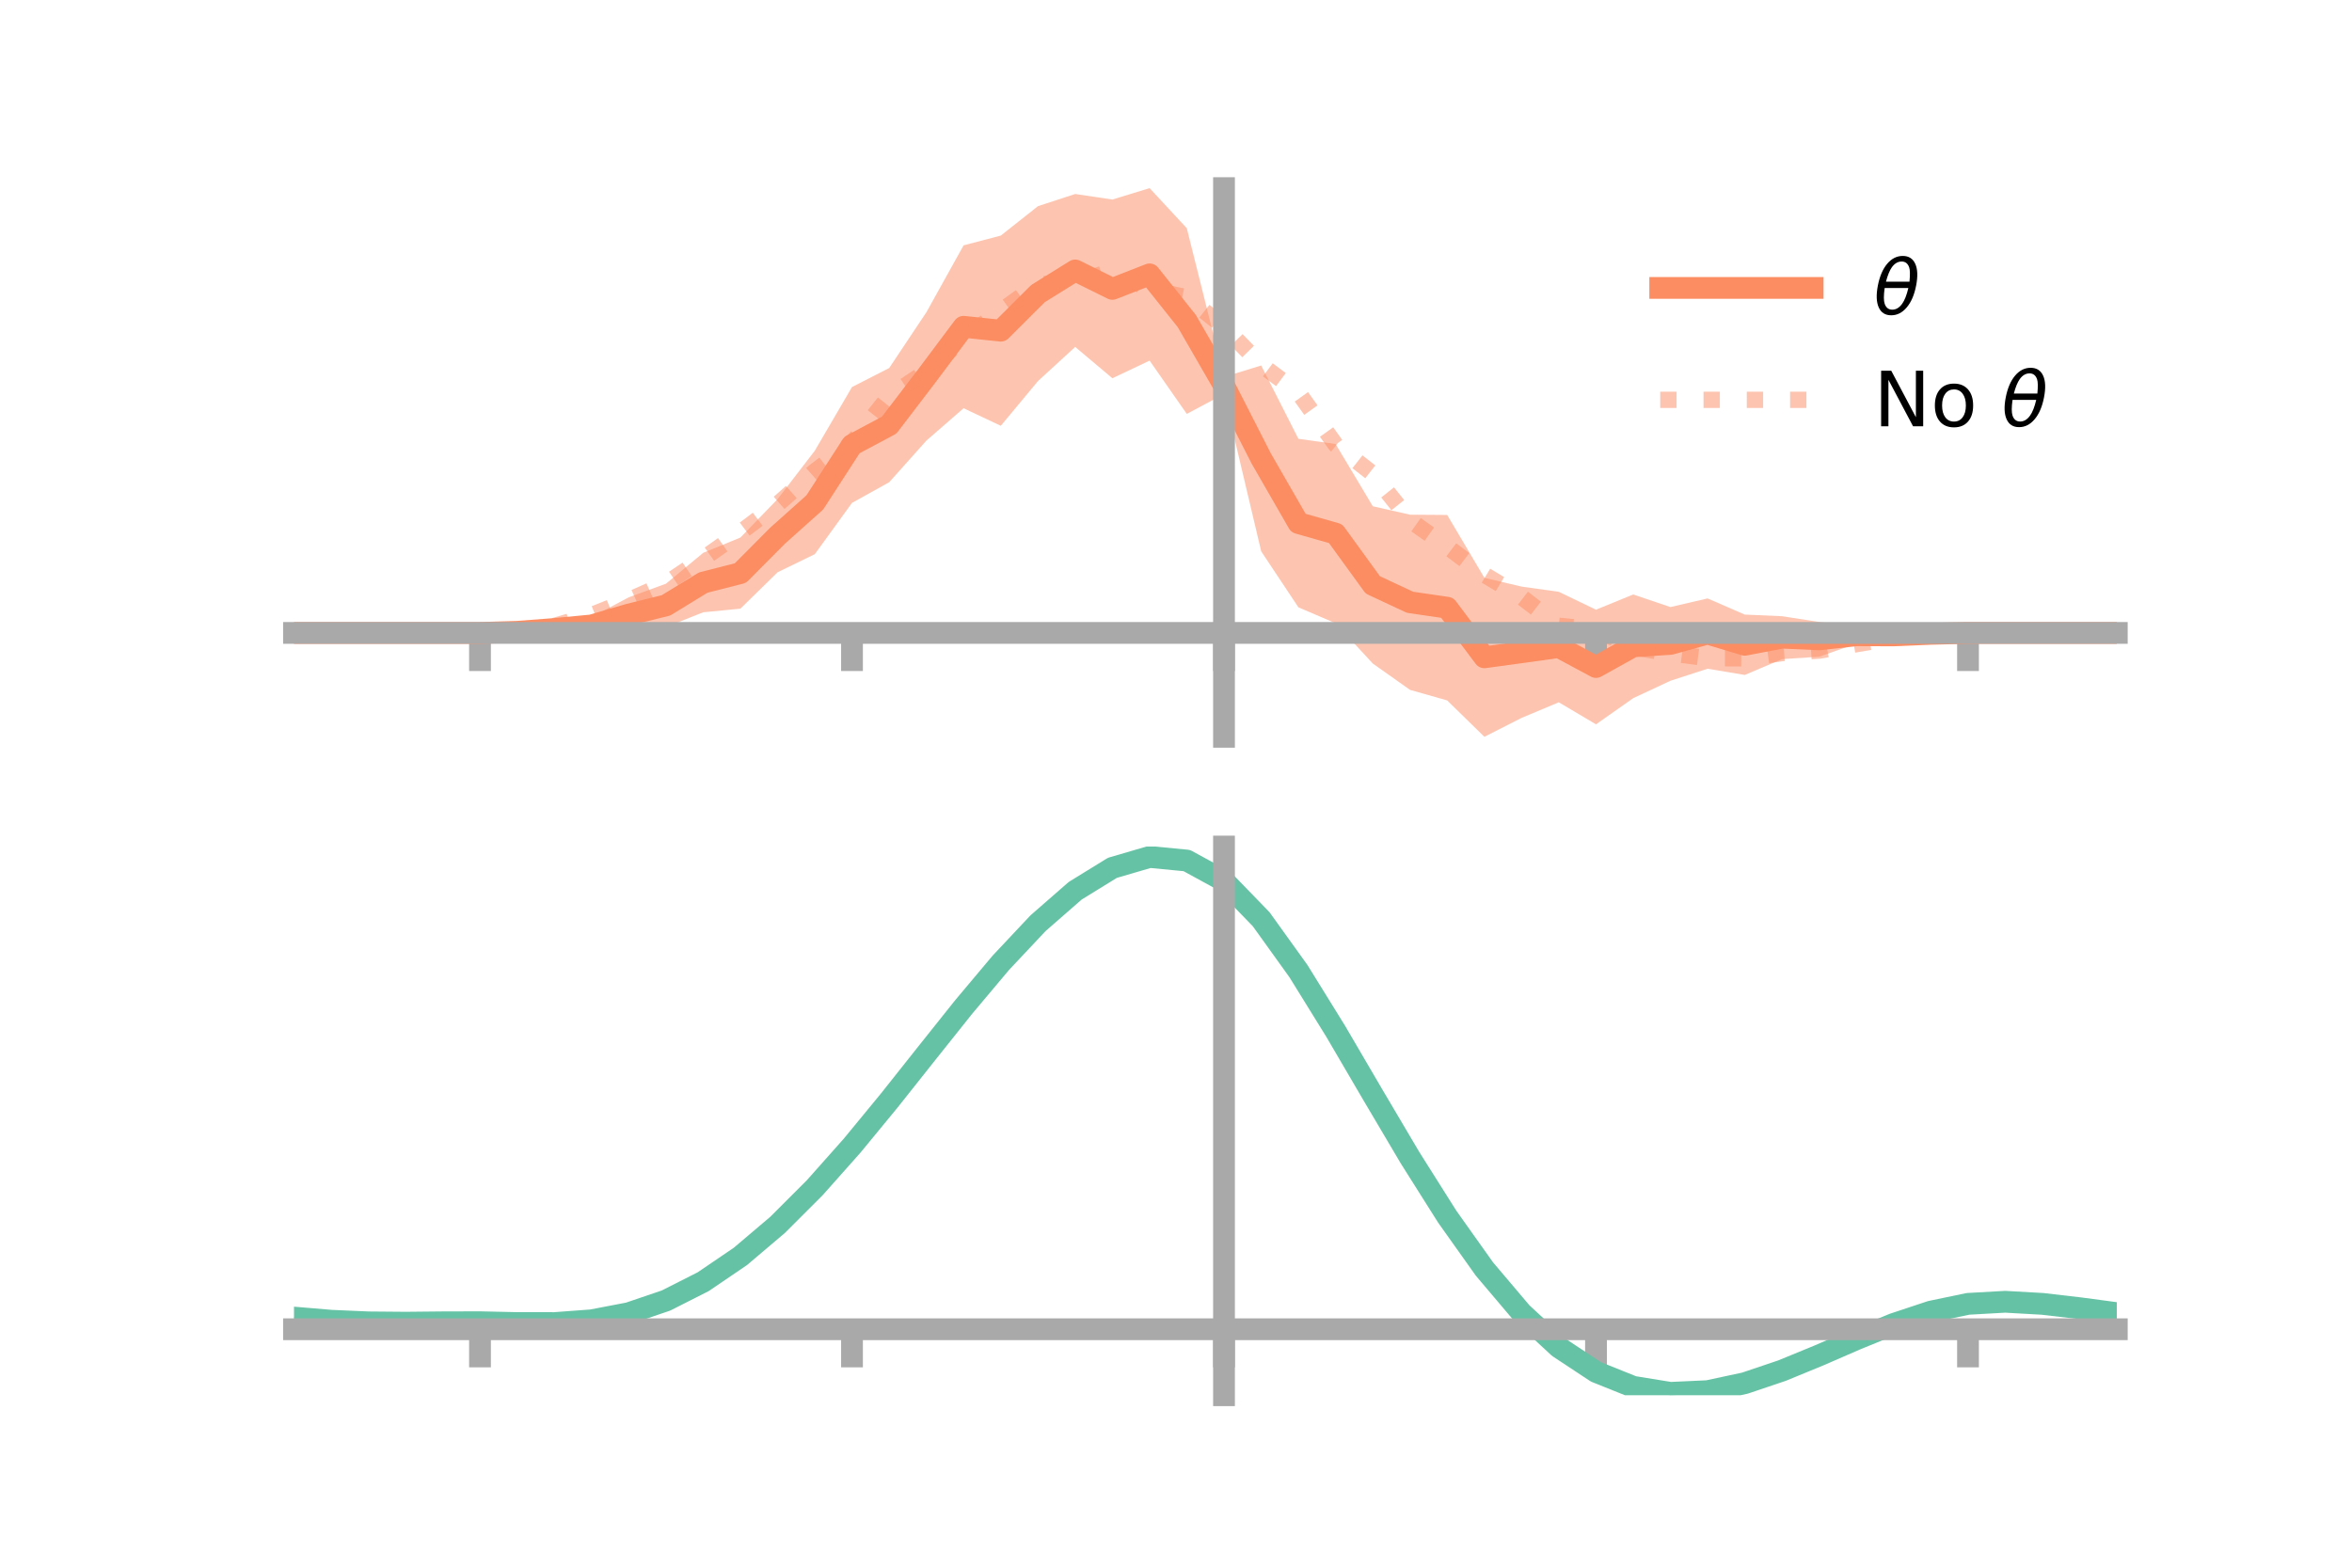
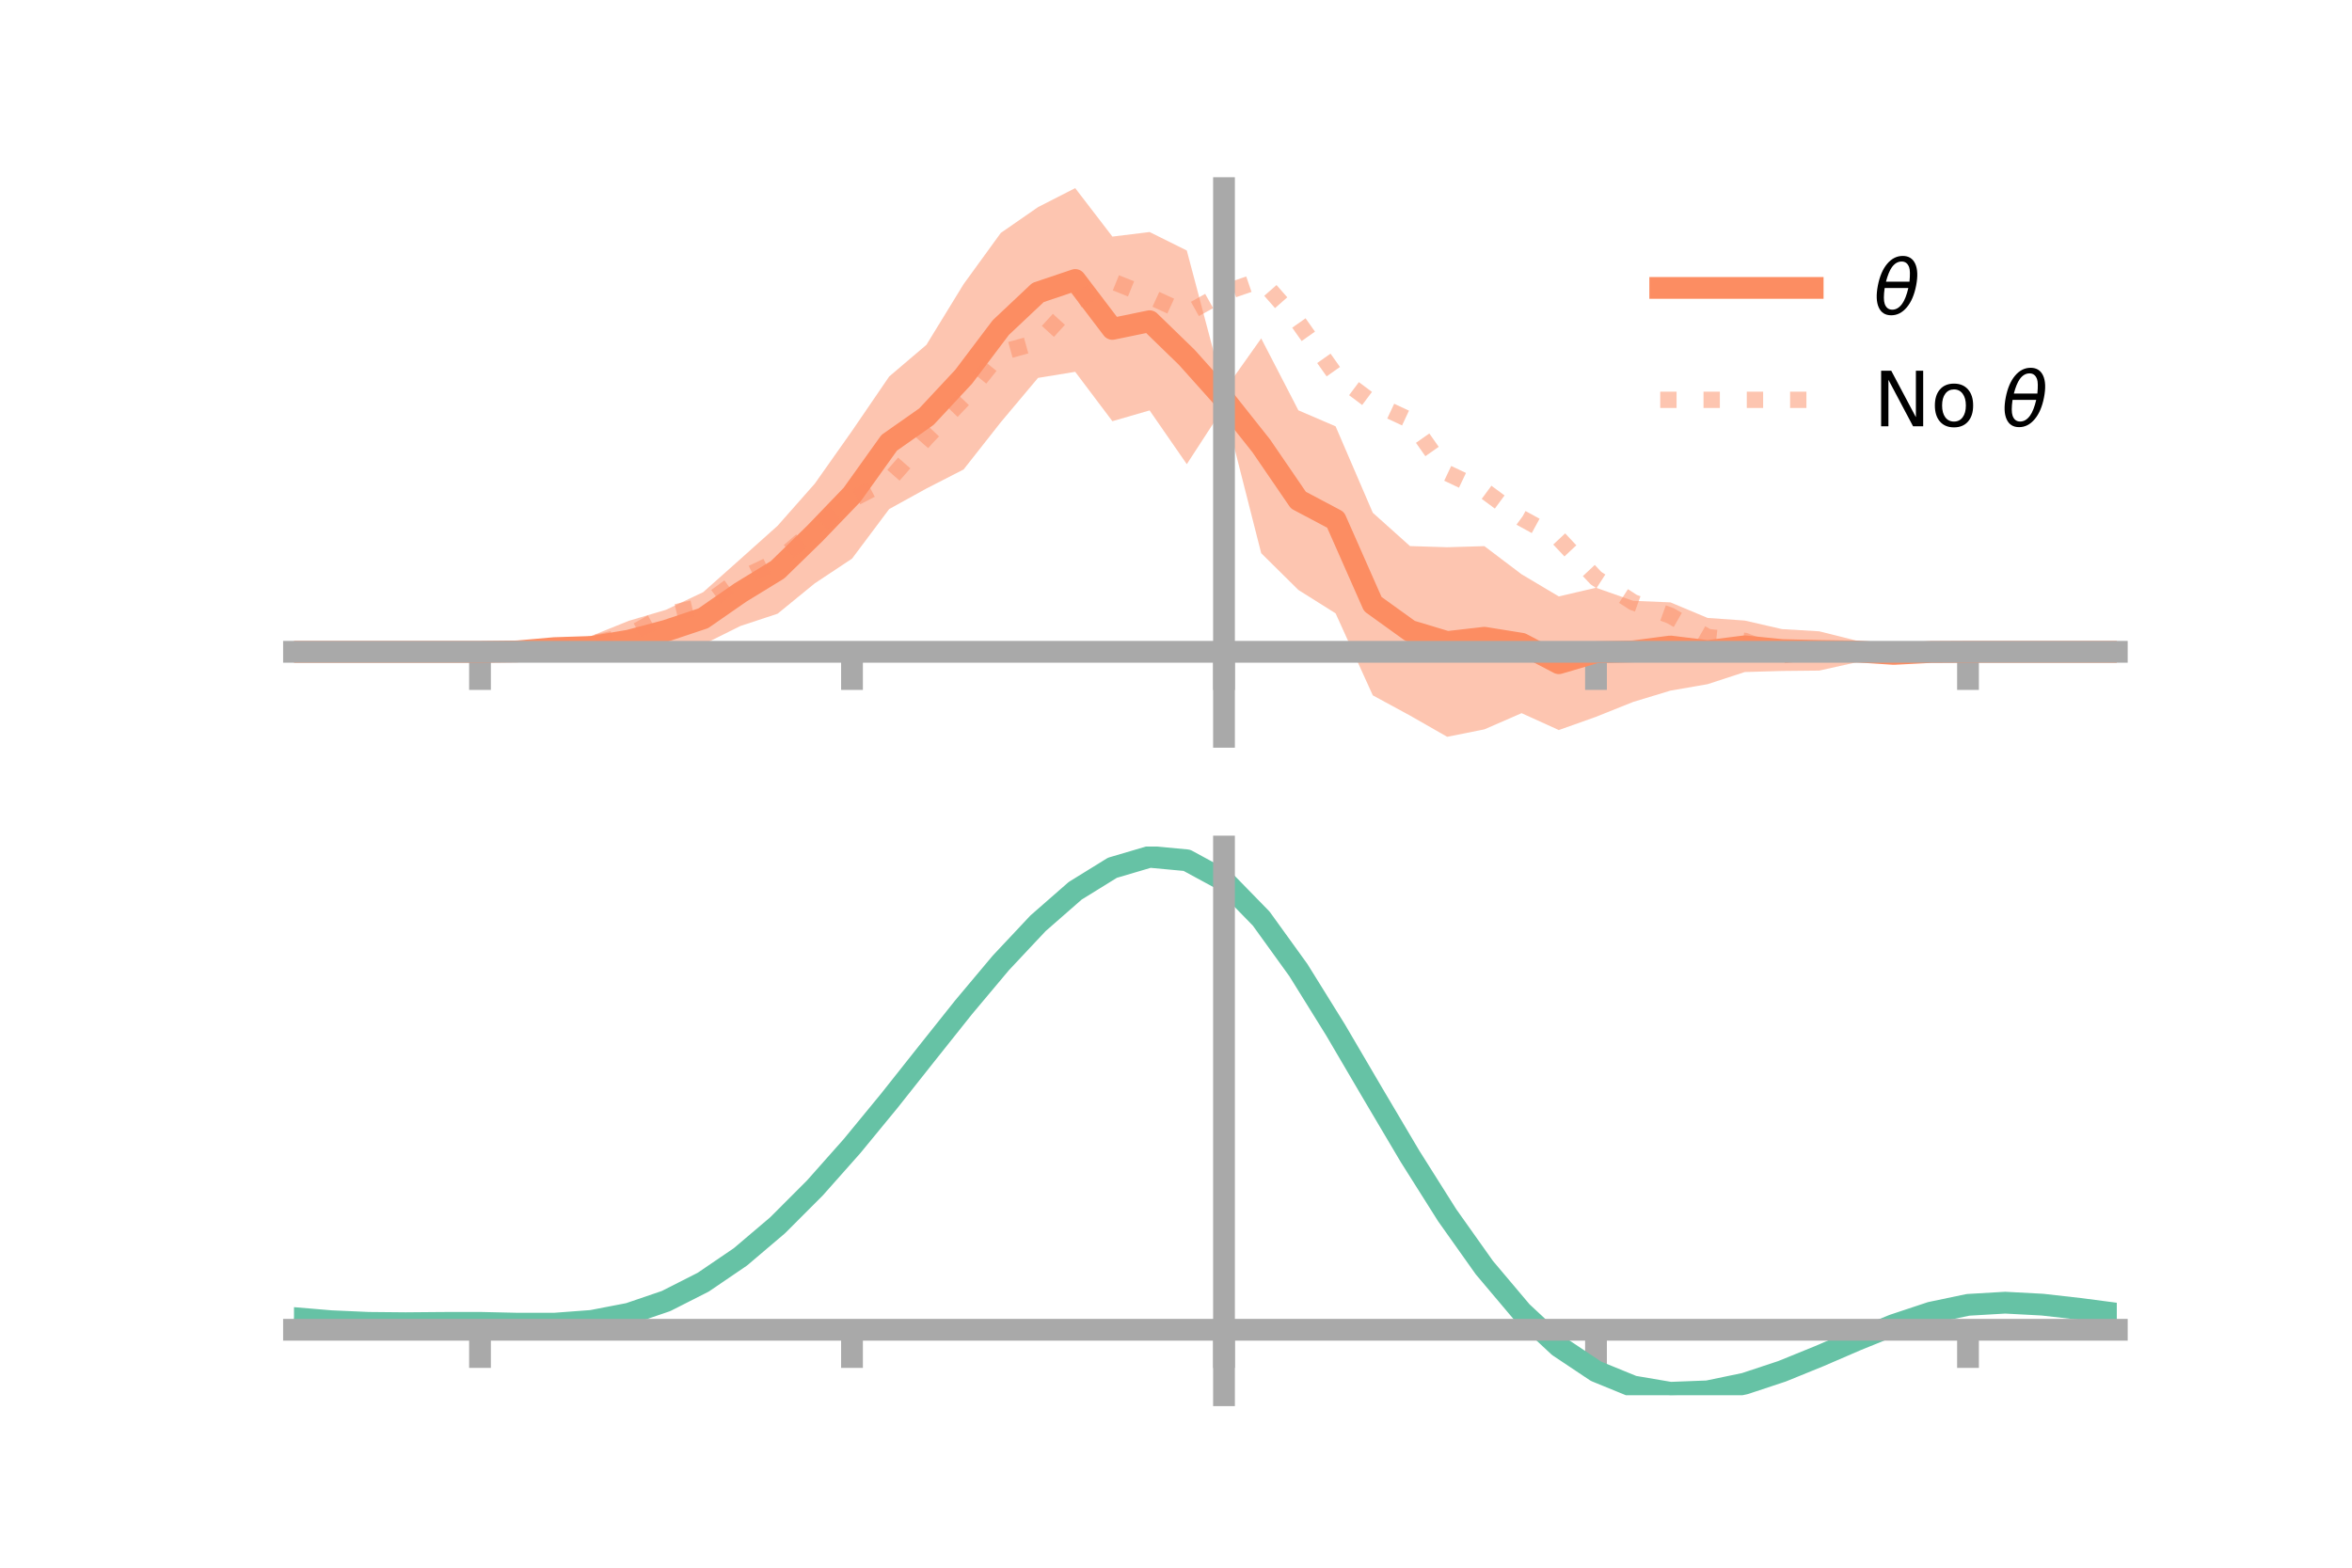
<svg xmlns="http://www.w3.org/2000/svg" xmlns:xlink="http://www.w3.org/1999/xlink" height="144pt" version="1.1" viewBox="0 0 216 144" width="216pt">
  <defs>
    <style type="text/css">*{stroke-linecap:butt;stroke-linejoin:round;}</style>
  </defs>
  <g id="figure_1">
    <g id="patch_1">
      <path d="M 0 144  L 216 144  L 216 0  L 0 0  z " style="fill:none;" />
    </g>
    <g id="axes_1">
      <g id="patch_2">
        <path d="M 27 67.68  L 194.4 67.68  L 194.4 17.28  L 27 17.28  z " style="fill:none;" />
      </g>
      <g id="PolyCollection_1">
-         <path clip-path="url(#p888cc1a76b)" d="M 27 58.137  L 27 58.137  L 30.416 58.137  L 33.833 58.137  L 37.249 58.137  L 40.665 58.137  L 44.082 58.136  L 47.498 57.876  L 50.914 57.307  L 54.331 56.687  L 57.747 54.863  L 61.163 53.614  L 64.58 50.782  L 67.996 49.376  L 71.412 45.844  L 74.829 41.399  L 78.245 35.551  L 81.661 33.805  L 85.078 28.68  L 88.494 22.536  L 91.91 21.639  L 95.327 18.935  L 98.743 17.819  L 102.159 18.328  L 105.576 17.28  L 108.992 20.962  L 112.408 34.624  L 115.824 33.572  L 119.241 40.305  L 122.657 40.784  L 126.073 46.502  L 129.49 47.276  L 132.906 47.301  L 136.322 53.076  L 139.739 53.882  L 143.155 54.359  L 146.571 56.004  L 149.988 54.605  L 153.404 55.761  L 156.82 54.968  L 160.237 56.453  L 163.653 56.601  L 167.069 57.131  L 170.486 57.588  L 173.902 57.905  L 177.318 58.061  L 180.735 58.137  L 184.151 58.137  L 187.567 58.137  L 190.984 58.137  L 194.4 58.137  L 194.4 58.137  L 194.4 58.137  L 190.984 58.137  L 187.567 58.137  L 184.151 58.137  L 180.735 58.138  L 177.318 58.381  L 173.902 58.824  L 170.486 59.117  L 167.069 60.323  L 163.653 60.546  L 160.237 61.998  L 156.82 61.426  L 153.404 62.534  L 149.988 64.132  L 146.571 66.533  L 143.155 64.51  L 139.739 65.941  L 136.322 67.68  L 132.906 64.338  L 129.49 63.367  L 126.073 60.948  L 122.657 57.25  L 119.241 55.785  L 115.824 50.642  L 112.408 36.2  L 108.992 38.019  L 105.576 33.125  L 102.159 34.744  L 98.743 31.867  L 95.327 35.001  L 91.91 39.112  L 88.494 37.498  L 85.078 40.472  L 81.661 44.296  L 78.245 46.194  L 74.829 50.903  L 71.412 52.566  L 67.996 55.91  L 64.58 56.243  L 61.163 57.599  L 57.747 58.038  L 54.331 58.213  L 50.914 58.243  L 47.498 58.195  L 44.082 58.138  L 40.665 58.137  L 37.249 58.137  L 33.833 58.137  L 30.416 58.137  L 27 58.137  z " style="fill:#fc8d62;fill-opacity:0.5;" />
+         <path clip-path="url(#p2533692a75)" d="M 27 59.872  L 27 59.872  L 30.416 59.872  L 33.833 59.872  L 37.249 59.872  L 40.665 59.872  L 44.082 59.87  L 47.498 59.617  L 50.914 59.032  L 54.331 58.405  L 57.747 57.025  L 61.163 56.012  L 64.58 54.392  L 67.996 51.352  L 71.412 48.294  L 74.829 44.423  L 78.245 39.583  L 81.661 34.583  L 85.078 31.674  L 88.494 26.1  L 91.91 21.395  L 95.327 19.026  L 98.743 17.28  L 102.159 21.732  L 105.576 21.313  L 108.992 23.01  L 112.408 35.903  L 115.824 31.085  L 119.241 37.692  L 122.657 39.161  L 126.073 47.099  L 129.49 50.161  L 132.906 50.267  L 136.322 50.166  L 139.739 52.752  L 143.155 54.784  L 146.571 53.988  L 149.988 55.188  L 153.404 55.33  L 156.82 56.76  L 160.237 57.002  L 163.653 57.787  L 167.069 57.989  L 170.486 58.844  L 173.902 59.564  L 177.318 59.673  L 180.735 59.871  L 184.151 59.872  L 187.567 59.872  L 190.984 59.872  L 194.4 59.872  L 194.4 59.872  L 194.4 59.872  L 190.984 59.872  L 187.567 59.872  L 184.151 59.872  L 180.735 59.875  L 177.318 60.111  L 173.902 60.569  L 170.486 60.838  L 167.069 61.597  L 163.653 61.632  L 160.237 61.729  L 156.82 62.845  L 153.404 63.439  L 149.988 64.475  L 146.571 65.844  L 143.155 67.058  L 139.739 65.508  L 136.322 66.995  L 132.906 67.68  L 129.49 65.727  L 126.073 63.872  L 122.657 56.34  L 119.241 54.191  L 115.824 50.812  L 112.408 37.381  L 108.992 42.637  L 105.576 37.699  L 102.159 38.689  L 98.743 34.154  L 95.327 34.713  L 91.91 38.783  L 88.494 43.123  L 85.078 44.873  L 81.661 46.759  L 78.245 51.316  L 74.829 53.581  L 71.412 56.372  L 67.996 57.501  L 64.58 59.2  L 61.163 59.863  L 57.747 60.668  L 54.331 60.44  L 50.914 60.034  L 47.498 60.052  L 44.082 59.874  L 40.665 59.872  L 37.249 59.872  L 33.833 59.872  L 30.416 59.872  L 27 59.872  z " style="fill:#fc8d62;fill-opacity:0.5;" />
      </g>
      <g id="matplotlib.axis_1">
        <g id="xtick_1">
          <g id="line2d_1">
            <defs>
-               <path d="M 0 0  L 0 3.5  " id="m3391ded9b4" style="stroke:#a9a9a9;stroke-width:2;" />
+               <path d="M 0 0  L 0 3.5  " id="m6cae827f1a" style="stroke:#a9a9a9;stroke-width:2;" />
            </defs>
            <g>
-               <use style="fill:#a9a9a9;stroke:#a9a9a9;stroke-width:2;" x="44.082" xlink:href="#m3391ded9b4" y="58.137" />
+               <use style="fill:#a9a9a9;stroke:#a9a9a9;stroke-width:2;" x="44.082" xlink:href="#m6cae827f1a" y="59.872" />
            </g>
          </g>
        </g>
        <g id="xtick_2">
          <g id="line2d_2">
            <g>
-               <use style="fill:#a9a9a9;stroke:#a9a9a9;stroke-width:2;" x="78.245" xlink:href="#m3391ded9b4" y="58.137" />
+               <use style="fill:#a9a9a9;stroke:#a9a9a9;stroke-width:2;" x="78.245" xlink:href="#m6cae827f1a" y="59.872" />
            </g>
          </g>
        </g>
        <g id="xtick_3">
          <g id="line2d_3">
            <g>
-               <use style="fill:#a9a9a9;stroke:#a9a9a9;stroke-width:2;" x="112.408" xlink:href="#m3391ded9b4" y="58.137" />
+               <use style="fill:#a9a9a9;stroke:#a9a9a9;stroke-width:2;" x="112.408" xlink:href="#m6cae827f1a" y="59.872" />
            </g>
          </g>
        </g>
        <g id="xtick_4">
          <g id="line2d_4">
            <g>
-               <use style="fill:#a9a9a9;stroke:#a9a9a9;stroke-width:2;" x="146.571" xlink:href="#m3391ded9b4" y="58.137" />
+               <use style="fill:#a9a9a9;stroke:#a9a9a9;stroke-width:2;" x="146.571" xlink:href="#m6cae827f1a" y="59.872" />
            </g>
          </g>
        </g>
        <g id="xtick_5">
          <g id="line2d_5">
            <g>
-               <use style="fill:#a9a9a9;stroke:#a9a9a9;stroke-width:2;" x="180.735" xlink:href="#m3391ded9b4" y="58.137" />
+               <use style="fill:#a9a9a9;stroke:#a9a9a9;stroke-width:2;" x="180.735" xlink:href="#m6cae827f1a" y="59.872" />
            </g>
          </g>
        </g>
      </g>
      <g id="matplotlib.axis_2" />
      <g id="line2d_6">
-         <path clip-path="url(#p888cc1a76b)" d="M 27 58.137  L 30.416 58.137  L 33.833 58.137  L 37.249 58.137  L 40.665 58.137  L 44.082 58.137  L 47.498 58.035  L 50.914 57.775  L 54.331 57.45  L 57.747 56.451  L 61.163 55.607  L 64.58 53.513  L 67.996 52.643  L 71.412 49.205  L 74.829 46.151  L 78.245 40.872  L 81.661 39.05  L 85.078 34.576  L 88.494 30.017  L 91.91 30.375  L 95.327 26.968  L 98.743 24.843  L 102.159 26.536  L 105.576 25.202  L 108.992 29.491  L 112.408 35.412  L 115.824 42.107  L 119.241 48.045  L 122.657 49.017  L 126.073 53.725  L 129.49 55.322  L 132.906 55.82  L 136.322 60.378  L 139.739 59.911  L 143.155 59.434  L 146.571 61.268  L 149.988 59.368  L 153.404 59.147  L 156.82 58.197  L 160.237 59.226  L 163.653 58.573  L 167.069 58.727  L 170.486 58.352  L 173.902 58.364  L 177.318 58.221  L 180.735 58.138  L 184.151 58.137  L 187.567 58.137  L 190.984 58.137  L 194.4 58.137  " style="fill:none;stroke:#fc8d62;stroke-linecap:square;stroke-width:2;" />
+         <path clip-path="url(#p2533692a75)" d="M 27 59.872  L 30.416 59.872  L 33.833 59.872  L 37.249 59.872  L 40.665 59.872  L 44.082 59.872  L 47.498 59.834  L 50.914 59.533  L 54.331 59.422  L 57.747 58.846  L 61.163 57.938  L 64.58 56.796  L 67.996 54.426  L 71.412 52.333  L 74.829 49.002  L 78.245 45.45  L 81.661 40.671  L 85.078 38.273  L 88.494 34.612  L 91.91 30.089  L 95.327 26.869  L 98.743 25.717  L 102.159 30.211  L 105.576 29.506  L 108.992 32.824  L 112.408 36.642  L 115.824 40.948  L 119.241 45.941  L 122.657 47.751  L 126.073 55.486  L 129.49 57.944  L 132.906 58.973  L 136.322 58.581  L 139.739 59.13  L 143.155 60.921  L 146.571 59.916  L 149.988 59.831  L 153.404 59.384  L 156.82 59.803  L 160.237 59.366  L 163.653 59.71  L 167.069 59.793  L 170.486 59.841  L 173.902 60.066  L 177.318 59.892  L 180.735 59.873  L 184.151 59.872  L 187.567 59.872  L 190.984 59.872  L 194.4 59.872  " style="fill:none;stroke:#fc8d62;stroke-linecap:square;stroke-width:2;" />
      </g>
      <g id="line2d_7">
-         <path clip-path="url(#p888cc1a76b)" d="M 27 58.137  L 30.416 58.137  L 33.833 58.137  L 37.249 58.137  L 40.665 58.137  L 44.082 58.136  L 47.498 57.993  L 50.914 57.493  L 54.331 56.496  L 57.747 55.123  L 61.163 53.607  L 64.58 51.303  L 67.996 48.897  L 71.412 46.314  L 74.829 43.295  L 78.245 40.69  L 81.661 36.411  L 85.078 34.119  L 88.494 31.082  L 91.91 28.573  L 95.327 26.109  L 98.743 26.01  L 102.159 24.843  L 105.576 26.6  L 108.992 27.307  L 112.408 30.019  L 115.824 33.512  L 119.241 36.066  L 122.657 40.844  L 126.073 43.52  L 129.49 47.807  L 132.906 50.218  L 136.322 52.791  L 139.739 54.849  L 143.155 57.477  L 146.571 57.825  L 149.988 59.468  L 153.404 60.014  L 156.82 60.455  L 160.237 60.473  L 163.653 59.99  L 167.069 59.761  L 170.486 59.169  L 173.902 58.597  L 177.318 58.259  L 180.735 58.138  L 184.151 58.137  L 187.567 58.137  L 190.984 58.137  L 194.4 58.137  " style="fill:none;stroke:#fc8d62;stroke-dasharray:1.5,2.475;stroke-dashoffset:0;stroke-opacity:0.5;stroke-width:1.5;" />
+         <path clip-path="url(#p2533692a75)" d="M 27 59.872  L 30.416 59.872  L 33.833 59.872  L 37.249 59.872  L 40.665 59.872  L 44.082 59.872  L 47.498 59.823  L 50.914 59.58  L 54.331 59.129  L 57.747 58.371  L 61.163 56.453  L 64.58 55.656  L 67.996 53.169  L 71.412 51.545  L 74.829 48.608  L 78.245 45.872  L 81.661 44.096  L 85.078 40.214  L 88.494 36.636  L 91.91 32.383  L 95.327 31.434  L 98.743 27.692  L 102.159 25.846  L 105.576 27.228  L 108.992 28.794  L 112.408 26.888  L 115.824 25.717  L 119.241 29.606  L 122.657 34.44  L 126.073 36.993  L 129.49 38.593  L 132.906 43.457  L 136.322 45.073  L 139.739 47.6  L 143.155 49.465  L 146.571 53.108  L 149.988 55.324  L 153.404 56.553  L 156.82 58.515  L 160.237 58.869  L 163.653 60.202  L 167.069 59.759  L 170.486 59.934  L 173.902 59.959  L 177.318 59.897  L 180.735 59.872  L 184.151 59.872  L 187.567 59.872  L 190.984 59.872  L 194.4 59.872  " style="fill:none;stroke:#fc8d62;stroke-dasharray:1.5,2.475;stroke-dashoffset:0;stroke-opacity:0.5;stroke-width:1.5;" />
      </g>
      <g id="patch_3">
        <path d="M 112.408 67.68  L 112.408 17.28  " style="fill:none;stroke:#a9a9a9;stroke-linecap:square;stroke-linejoin:miter;stroke-width:2;" />
      </g>
      <g id="patch_4">
        <path d="M 194.4 67.68  L 194.4 17.28  " style="fill:none;" />
      </g>
      <g id="patch_5">
-         <path d="M 27 58.137  L 194.4 58.137  " style="fill:none;stroke:#a9a9a9;stroke-linecap:square;stroke-linejoin:miter;stroke-width:2;" />
+         <path d="M 27 59.872  L 194.4 59.872  " style="fill:none;stroke:#a9a9a9;stroke-linecap:square;stroke-linejoin:miter;stroke-width:2;" />
      </g>
      <g id="patch_6">
        <path d="M 27 17.28  L 194.4 17.28  " style="fill:none;" />
      </g>
      <g id="legend_1">
        <g id="line2d_8">
          <path d="M 152.47 26.449  L 166.47 26.449  " style="fill:none;stroke:#fc8d62;stroke-linecap:square;stroke-width:2;" />
        </g>
        <g id="line2d_9" />
        <g id="text_1">
          <g transform="translate(172.07 28.89891)scale(0.07 -0.07)">
            <defs>
              <path d="M 45.516 34.672  L 14.453 34.672  Q 12.359 20.062 14.5 13.875  Q 17.188 6.25 24.469 6.25  Q 31.781 6.25 37.359 13.922  Q 42.234 20.656 45.516 34.672  z M 47.016 42.969  Q 48.344 56.844 46.625 61.719  Q 43.953 69.438 36.766 69.438  Q 29.297 69.438 23.828 61.812  Q 19.531 55.672 16.156 42.969  z M 38.188 76.766  Q 49.906 76.766 54.594 66.406  Q 59.281 56.109 55.719 37.844  Q 52.203 19.625 43.453 9.281  Q 34.766 -1.125 23.047 -1.125  Q 11.281 -1.125 6.641 9.281  Q 2 19.625 5.516 37.844  Q 9.078 56.109 17.719 66.406  Q 26.422 76.766 38.188 76.766  z " id="DejaVuSans-Oblique-952" />
            </defs>
            <use transform="translate(0 0.234375)" xlink:href="#DejaVuSans-Oblique-952" />
          </g>
        </g>
        <g id="line2d_10">
          <path d="M 152.47 36.724  L 166.47 36.724  " style="fill:none;stroke:#fc8d62;stroke-dasharray:1.5,2.475;stroke-dashoffset:0;stroke-opacity:0.5;stroke-width:1.5;" />
        </g>
        <g id="line2d_11" />
        <g id="text_2">
          <g transform="translate(172.07 39.17359)scale(0.07 -0.07)">
            <defs>
              <path d="M 9.812 72.906  L 23.094 72.906  L 55.422 11.922  L 55.422 72.906  L 64.984 72.906  L 64.984 0  L 51.703 0  L 19.391 60.984  L 19.391 0  L 9.812 0  z " id="DejaVuSans-78" />
              <path d="M 30.609 48.391  Q 23.391 48.391 19.188 42.75  Q 14.984 37.109 14.984 27.297  Q 14.984 17.484 19.156 11.844  Q 23.344 6.203 30.609 6.203  Q 37.797 6.203 41.984 11.859  Q 46.188 17.531 46.188 27.297  Q 46.188 37.016 41.984 42.703  Q 37.797 48.391 30.609 48.391  z M 30.609 56  Q 42.328 56 49.016 48.375  Q 55.719 40.766 55.719 27.297  Q 55.719 13.875 49.016 6.219  Q 42.328 -1.422 30.609 -1.422  Q 18.844 -1.422 12.172 6.219  Q 5.516 13.875 5.516 27.297  Q 5.516 40.766 12.172 48.375  Q 18.844 56 30.609 56  z " id="DejaVuSans-111" />
              <path id="DejaVuSans-32" />
            </defs>
            <use transform="translate(0 0.234375)" xlink:href="#DejaVuSans-78" />
            <use transform="translate(74.80469 0.234375)" xlink:href="#DejaVuSans-111" />
            <use transform="translate(135.9863 0.234375)" xlink:href="#DejaVuSans-32" />
            <use transform="translate(167.7734 0.234375)" xlink:href="#DejaVuSans-Oblique-952" />
          </g>
        </g>
      </g>
    </g>
    <g id="axes_2">
      <g id="patch_7">
        <path d="M 27 128.16  L 194.4 128.16  L 194.4 77.76  L 27 77.76  z " style="fill:none;" />
      </g>
      <g id="PolyCollection_2">
-         <path clip-path="url(#p109208708e)" d="M 27 121.066  L 27 120.988  L 30.416 121.287  L 33.833 121.439  L 37.249 121.463  L 40.665 121.424  L 44.082 121.414  L 47.498 121.491  L 50.914 121.493  L 54.331 121.239  L 57.747 120.581  L 61.163 119.405  L 64.58 117.638  L 67.996 115.26  L 71.412 112.291  L 74.829 108.789  L 78.245 104.848  L 81.661 100.597  L 85.078 96.191  L 88.494 91.812  L 91.91 87.66  L 95.327 83.953  L 98.743 80.914  L 102.159 78.773  L 105.576 77.76  L 108.992 78.099  L 112.408 79.998  L 115.824 83.574  L 119.241 88.402  L 122.657 94.003  L 126.073 99.932  L 129.49 105.805  L 132.906 111.307  L 136.322 116.193  L 139.739 120.291  L 143.155 123.499  L 146.571 125.78  L 149.988 127.163  L 153.404 127.722  L 156.82 127.573  L 160.237 126.855  L 163.653 125.723  L 167.069 124.345  L 170.486 122.887  L 173.902 121.516  L 177.318 120.393  L 180.735 119.683  L 184.151 119.493  L 187.567 119.691  L 190.984 120.099  L 194.4 120.569  L 194.4 120.673  L 194.4 120.673  L 190.984 120.23  L 187.567 119.842  L 184.151 119.656  L 180.735 119.848  L 177.318 120.564  L 173.902 121.713  L 170.486 123.131  L 167.069 124.644  L 163.653 126.075  L 160.237 127.249  L 156.82 127.995  L 153.404 128.16  L 149.988 127.612  L 146.571 126.252  L 143.155 124.019  L 139.739 120.899  L 136.322 116.927  L 132.906 112.197  L 129.49 106.87  L 126.073 101.178  L 122.657 95.427  L 119.241 89.99  L 115.824 85.301  L 112.408 81.829  L 108.992 79.993  L 105.576 79.671  L 102.159 80.657  L 98.743 82.727  L 95.327 85.655  L 91.91 89.219  L 88.494 93.199  L 85.078 97.389  L 81.661 101.595  L 78.245 105.647  L 74.829 109.398  L 71.412 112.729  L 67.996 115.553  L 64.58 117.821  L 61.163 119.516  L 57.747 120.663  L 54.331 121.315  L 50.914 121.568  L 47.498 121.565  L 44.082 121.49  L 40.665 121.497  L 37.249 121.527  L 33.833 121.494  L 30.416 121.346  L 27 121.066  z " style="fill:#66c2a5;fill-opacity:0.5;" />
+         <path clip-path="url(#p44bf3dde47)" d="M 27 121.112  L 27 121.032  L 30.416 121.329  L 33.833 121.483  L 37.249 121.512  L 40.665 121.478  L 44.082 121.471  L 47.498 121.548  L 50.914 121.549  L 54.331 121.292  L 57.747 120.63  L 61.163 119.448  L 64.58 117.678  L 67.996 115.297  L 71.412 112.326  L 74.829 108.822  L 78.245 104.881  L 81.661 100.628  L 85.078 96.22  L 88.494 91.838  L 91.91 87.684  L 95.327 83.972  L 98.743 80.929  L 102.159 78.782  L 105.576 77.76  L 108.992 78.087  L 112.408 79.969  L 115.824 83.522  L 119.241 88.325  L 122.657 93.902  L 126.073 99.813  L 129.49 105.676  L 132.906 111.175  L 136.322 116.067  L 139.739 120.178  L 143.155 123.406  L 146.571 125.712  L 149.988 127.122  L 153.404 127.709  L 156.82 127.585  L 160.237 126.89  L 163.653 125.778  L 167.069 124.415  L 170.486 122.968  L 173.902 121.604  L 177.318 120.485  L 180.735 119.773  L 184.151 119.575  L 187.567 119.762  L 190.984 120.159  L 194.4 120.619  L 194.4 120.725  L 194.4 120.725  L 190.984 120.291  L 187.567 119.914  L 184.151 119.739  L 180.735 119.942  L 177.318 120.664  L 173.902 121.813  L 170.486 123.226  L 167.069 124.728  L 163.653 126.144  L 160.237 127.297  L 156.82 128.02  L 153.404 128.16  L 149.988 127.587  L 146.571 126.201  L 143.155 123.946  L 139.739 120.807  L 136.322 116.82  L 132.906 112.08  L 129.49 106.75  L 126.073 101.062  L 122.657 95.322  L 119.241 89.902  L 115.824 85.232  L 112.408 81.779  L 108.992 79.955  L 105.576 79.644  L 102.159 80.637  L 98.743 82.714  L 95.327 85.65  L 91.91 89.22  L 88.494 93.208  L 85.078 97.405  L 81.661 101.619  L 78.245 105.678  L 74.829 109.435  L 71.412 112.772  L 67.996 115.602  L 64.58 117.873  L 61.163 119.571  L 57.747 120.718  L 54.331 121.371  L 50.914 121.626  L 47.498 121.624  L 44.082 121.547  L 40.665 121.549  L 37.249 121.575  L 33.833 121.538  L 30.416 121.39  L 27 121.112  z " style="fill:#66c2a5;fill-opacity:0.5;" />
      </g>
      <g id="matplotlib.axis_3">
        <g id="xtick_6">
          <g id="line2d_12">
            <g>
-               <use style="fill:#a9a9a9;stroke:#a9a9a9;stroke-width:2;" x="44.082" xlink:href="#m3391ded9b4" y="122.098" />
+               <use style="fill:#a9a9a9;stroke:#a9a9a9;stroke-width:2;" x="44.082" xlink:href="#m6cae827f1a" y="122.146" />
            </g>
          </g>
        </g>
        <g id="xtick_7">
          <g id="line2d_13">
            <g>
-               <use style="fill:#a9a9a9;stroke:#a9a9a9;stroke-width:2;" x="78.245" xlink:href="#m3391ded9b4" y="122.098" />
+               <use style="fill:#a9a9a9;stroke:#a9a9a9;stroke-width:2;" x="78.245" xlink:href="#m6cae827f1a" y="122.146" />
            </g>
          </g>
        </g>
        <g id="xtick_8">
          <g id="line2d_14">
            <g>
-               <use style="fill:#a9a9a9;stroke:#a9a9a9;stroke-width:2;" x="112.408" xlink:href="#m3391ded9b4" y="122.098" />
+               <use style="fill:#a9a9a9;stroke:#a9a9a9;stroke-width:2;" x="112.408" xlink:href="#m6cae827f1a" y="122.146" />
            </g>
          </g>
        </g>
        <g id="xtick_9">
          <g id="line2d_15">
            <g>
-               <use style="fill:#a9a9a9;stroke:#a9a9a9;stroke-width:2;" x="146.571" xlink:href="#m3391ded9b4" y="122.098" />
+               <use style="fill:#a9a9a9;stroke:#a9a9a9;stroke-width:2;" x="146.571" xlink:href="#m6cae827f1a" y="122.146" />
            </g>
          </g>
        </g>
        <g id="xtick_10">
          <g id="line2d_16">
            <g>
-               <use style="fill:#a9a9a9;stroke:#a9a9a9;stroke-width:2;" x="180.735" xlink:href="#m3391ded9b4" y="122.098" />
+               <use style="fill:#a9a9a9;stroke:#a9a9a9;stroke-width:2;" x="180.735" xlink:href="#m6cae827f1a" y="122.146" />
            </g>
          </g>
        </g>
      </g>
      <g id="matplotlib.axis_4" />
      <g id="line2d_17">
-         <path clip-path="url(#p109208708e)" d="M 27 121.027  L 30.416 121.316  L 33.833 121.466  L 37.249 121.495  L 40.665 121.461  L 44.082 121.452  L 47.498 121.528  L 50.914 121.531  L 54.331 121.277  L 57.747 120.622  L 61.163 119.46  L 64.58 117.73  L 67.996 115.407  L 71.412 112.51  L 74.829 109.093  L 78.245 105.248  L 81.661 101.096  L 85.078 96.79  L 88.494 92.506  L 91.91 88.44  L 95.327 84.804  L 98.743 81.82  L 102.159 79.715  L 105.576 78.716  L 108.992 79.046  L 112.408 80.913  L 115.824 84.438  L 119.241 89.196  L 122.657 94.715  L 126.073 100.555  L 129.49 106.337  L 132.906 111.752  L 136.322 116.56  L 139.739 120.595  L 143.155 123.759  L 146.571 126.016  L 149.988 127.387  L 153.404 127.941  L 156.82 127.784  L 160.237 127.052  L 163.653 125.899  L 167.069 124.495  L 170.486 123.009  L 173.902 121.614  L 177.318 120.479  L 180.735 119.766  L 184.151 119.574  L 187.567 119.767  L 190.984 120.165  L 194.4 120.621  " style="fill:none;stroke:#66c2a5;stroke-linecap:square;stroke-width:2;" />
+         <path clip-path="url(#p44bf3dde47)" d="M 27 121.072  L 30.416 121.36  L 33.833 121.511  L 37.249 121.543  L 40.665 121.514  L 44.082 121.509  L 47.498 121.586  L 50.914 121.587  L 54.331 121.332  L 57.747 120.674  L 61.163 119.509  L 64.58 117.776  L 67.996 115.45  L 71.412 112.549  L 74.829 109.129  L 78.245 105.279  L 81.661 101.123  L 85.078 96.812  L 88.494 92.523  L 91.91 88.452  L 95.327 84.811  L 98.743 81.822  L 102.159 79.71  L 105.576 78.702  L 108.992 79.021  L 112.408 80.874  L 115.824 84.377  L 119.241 89.113  L 122.657 94.612  L 126.073 100.438  L 129.49 106.213  L 132.906 111.627  L 136.322 116.443  L 139.739 120.493  L 143.155 123.676  L 146.571 125.957  L 149.988 127.354  L 153.404 127.934  L 156.82 127.803  L 160.237 127.093  L 163.653 125.961  L 167.069 124.572  L 170.486 123.097  L 173.902 121.709  L 177.318 120.574  L 180.735 119.857  L 184.151 119.657  L 187.567 119.838  L 190.984 120.225  L 194.4 120.672  " style="fill:none;stroke:#66c2a5;stroke-linecap:square;stroke-width:2;" />
      </g>
      <g id="patch_8">
        <path d="M 112.408 128.16  L 112.408 77.76  " style="fill:none;stroke:#a9a9a9;stroke-linecap:square;stroke-linejoin:miter;stroke-width:2;" />
      </g>
      <g id="patch_9">
        <path d="M 194.4 128.16  L 194.4 77.76  " style="fill:none;" />
      </g>
      <g id="patch_10">
-         <path d="M 27 122.098  L 194.4 122.098  " style="fill:none;stroke:#a9a9a9;stroke-linecap:square;stroke-linejoin:miter;stroke-width:2;" />
+         <path d="M 27 122.146  L 194.4 122.146  " style="fill:none;stroke:#a9a9a9;stroke-linecap:square;stroke-linejoin:miter;stroke-width:2;" />
      </g>
      <g id="patch_11">
        <path d="M 27 77.76  L 194.4 77.76  " style="fill:none;" />
      </g>
    </g>
  </g>
  <defs>
-     <clipPath id="p888cc1a76b">
+     <clipPath id="p2533692a75">
      <rect height="50.4" width="167.4" x="27" y="17.28" />
    </clipPath>
-     <clipPath id="p109208708e">
+     <clipPath id="p44bf3dde47">
      <rect height="50.4" width="167.4" x="27" y="77.76" />
    </clipPath>
  </defs>
</svg>
